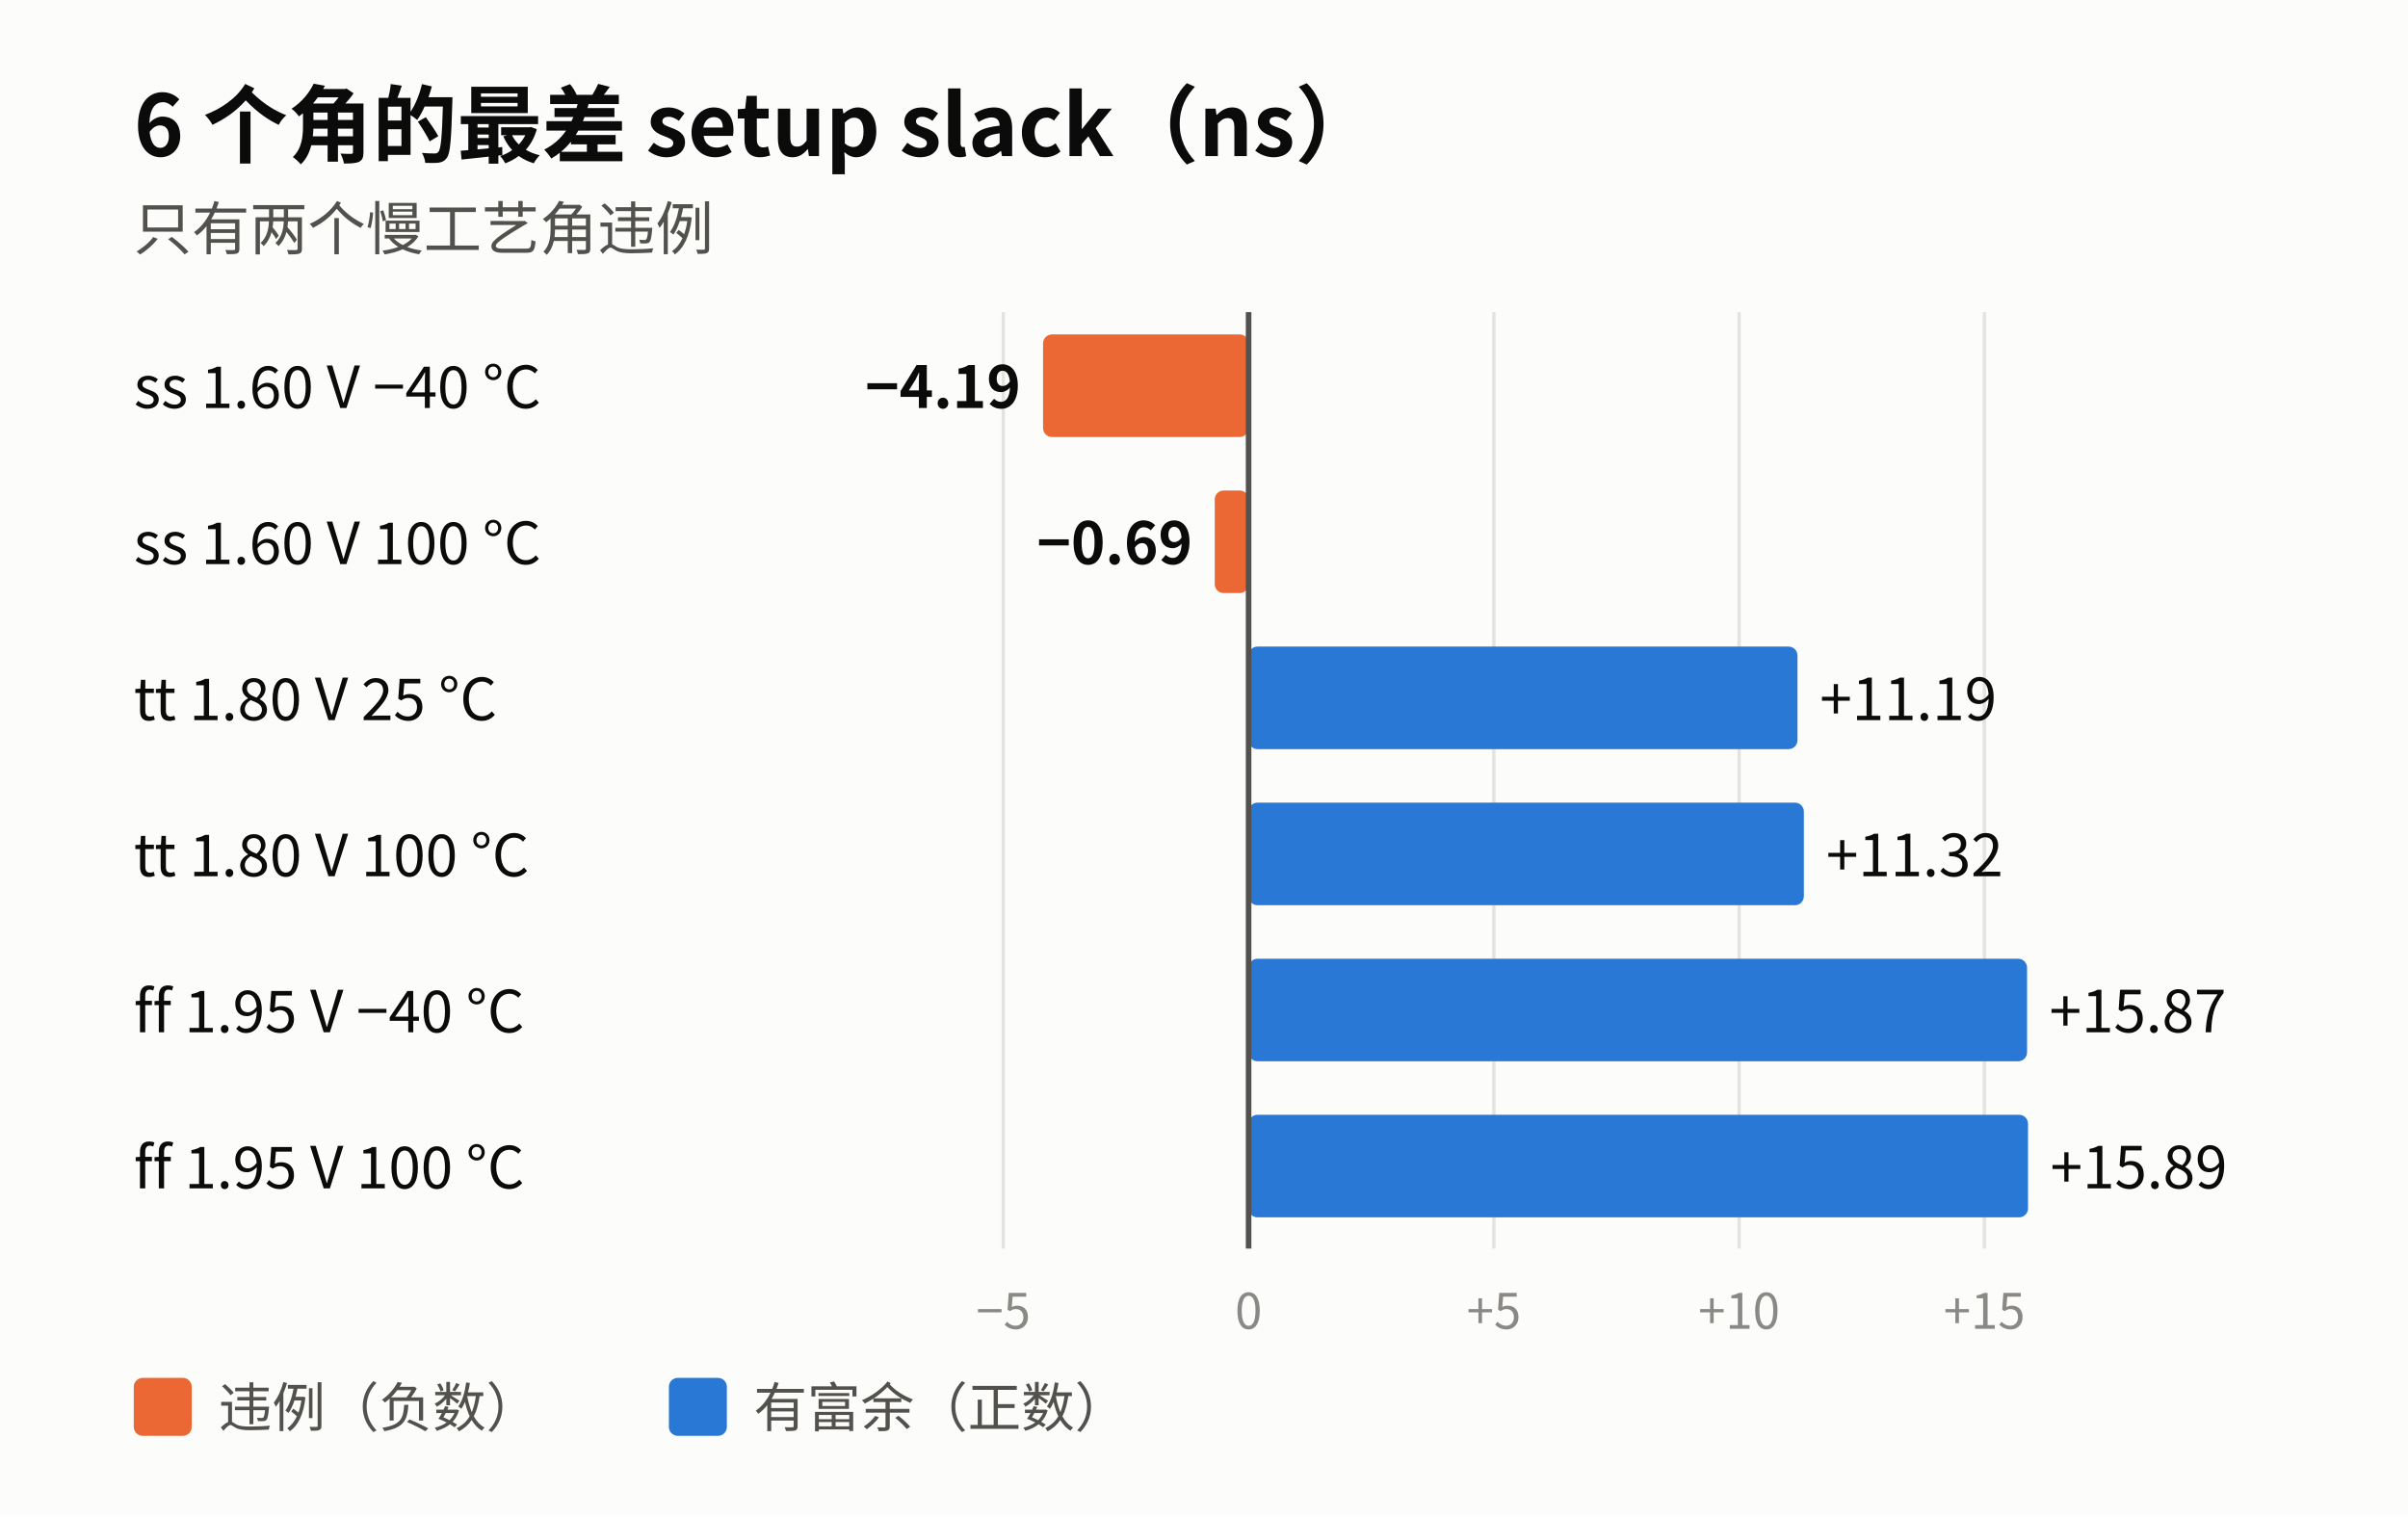
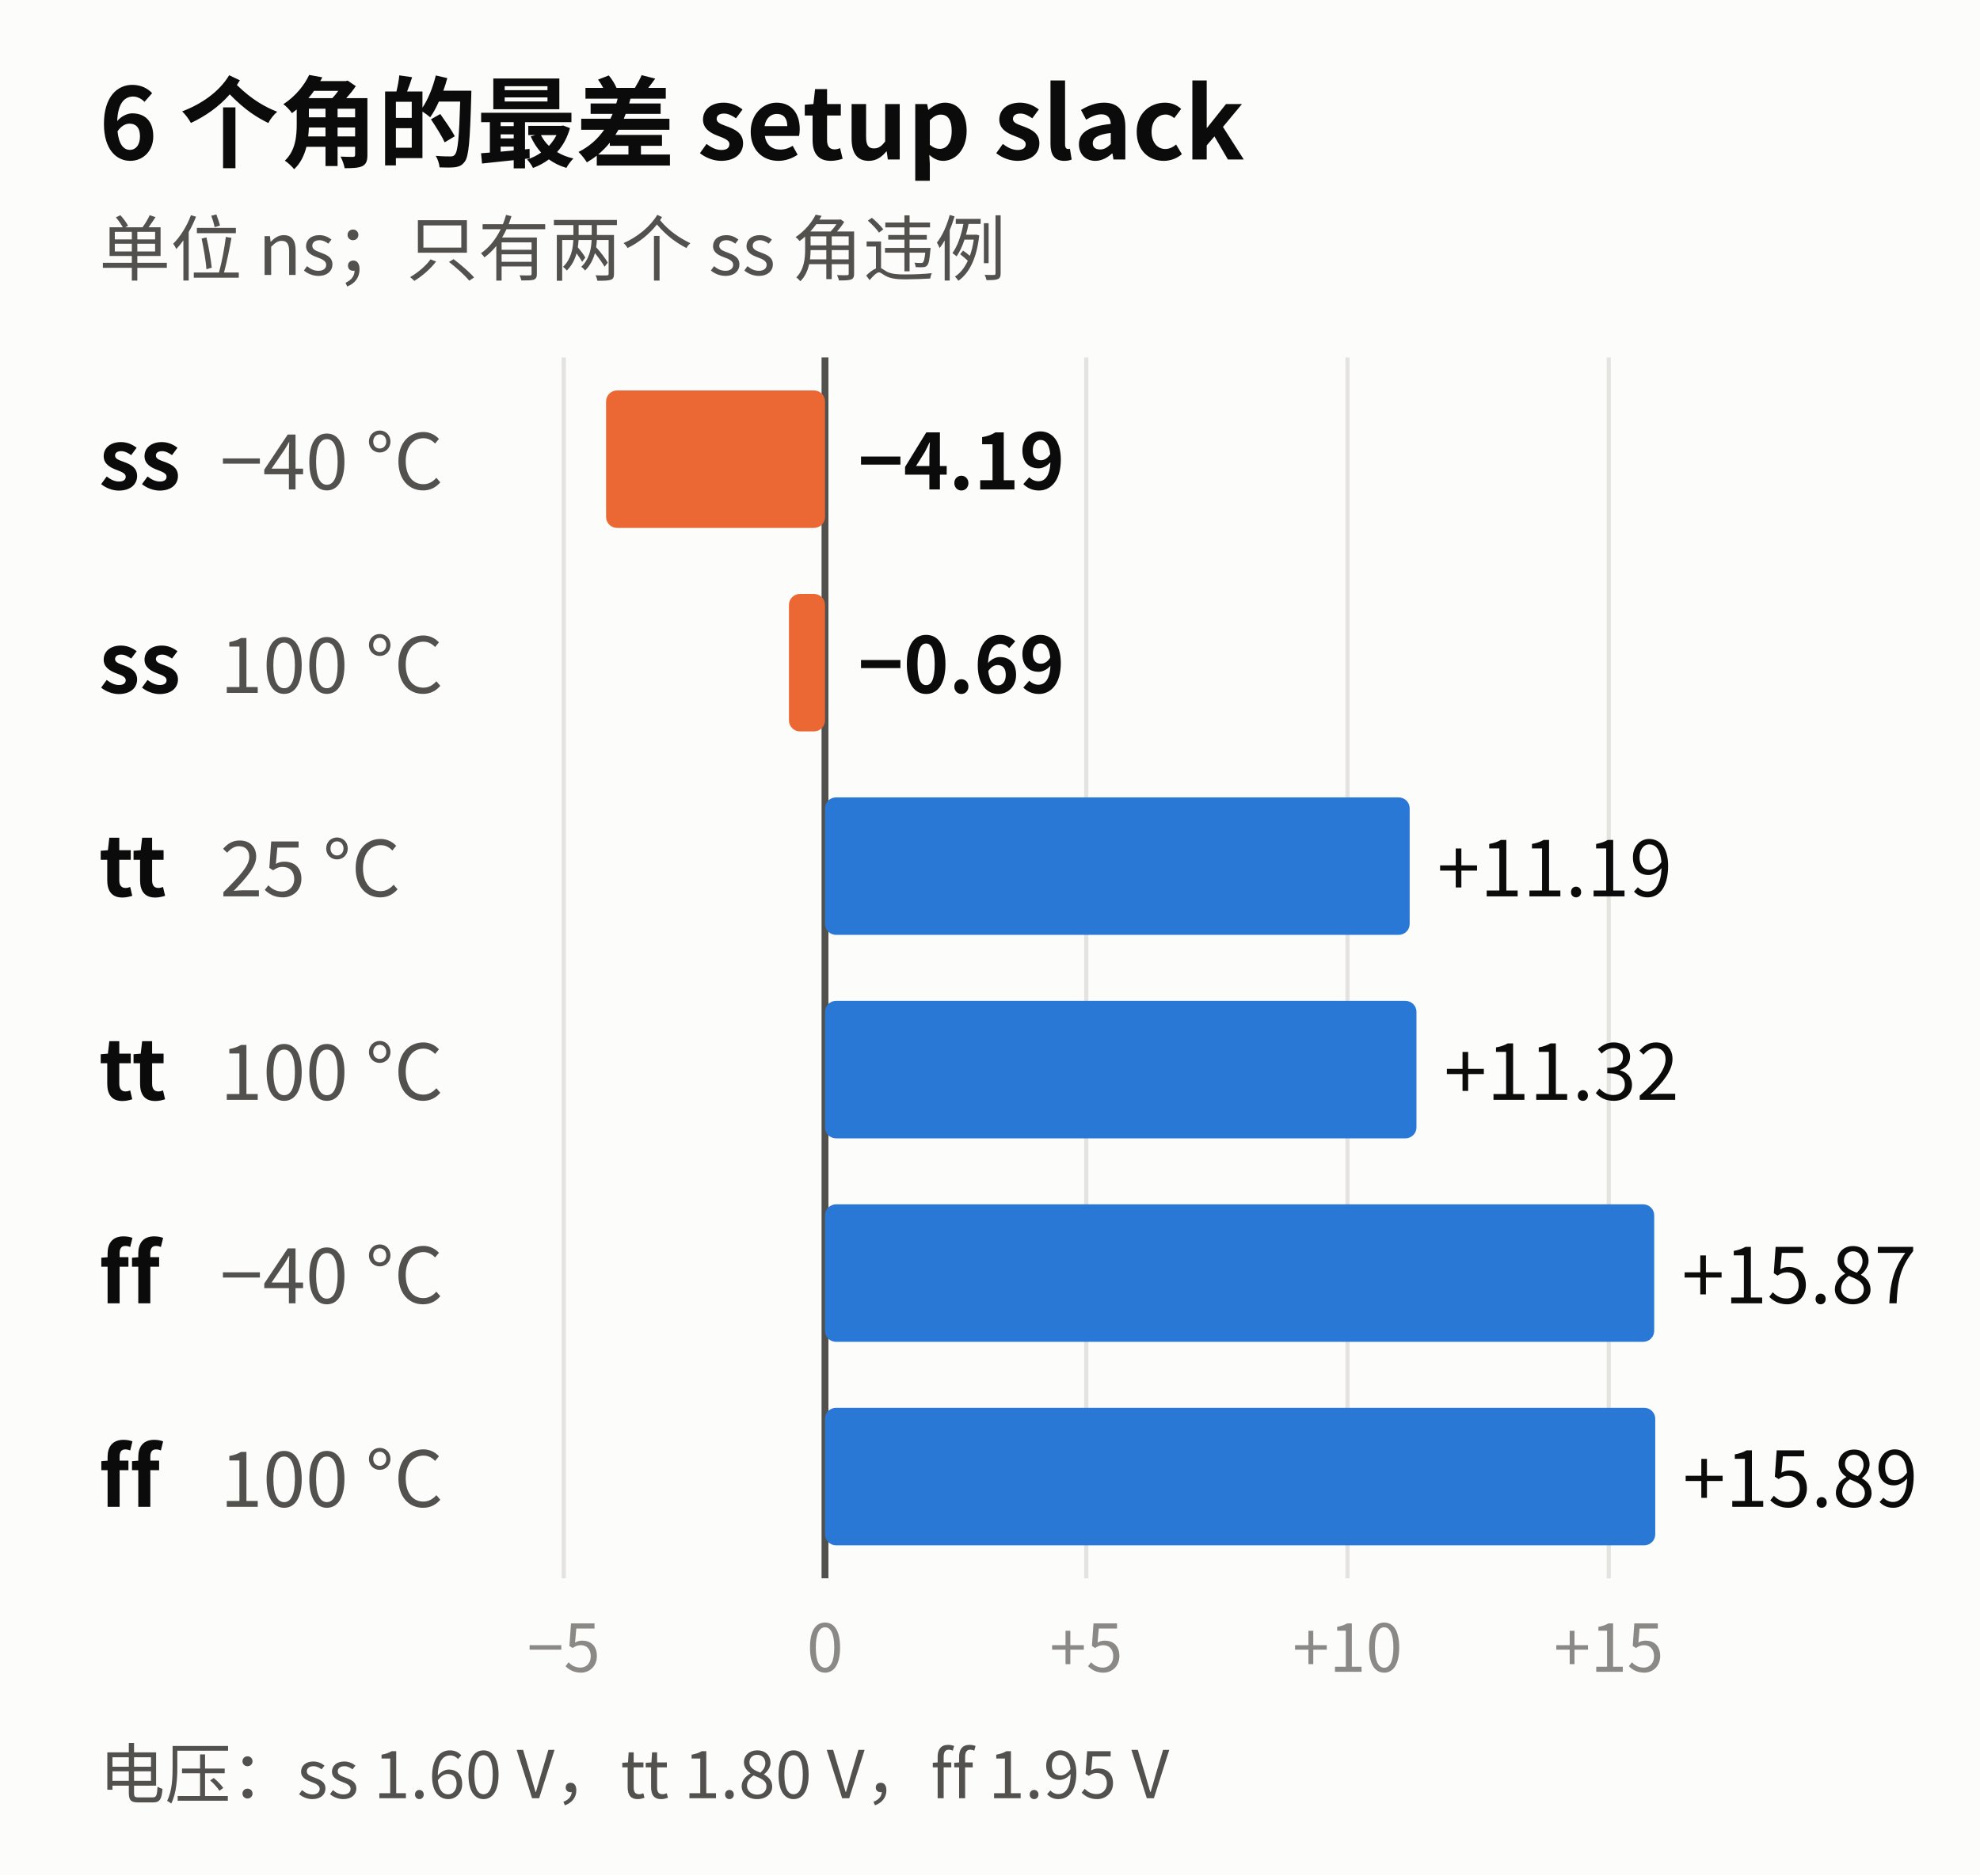
- <svg xmlns="http://www.w3.org/2000/svg" width="1080" height="680" viewBox="0 0 1080 680" font-family="'Microsoft YaHei','PingFang SC','Noto Sans CJK SC','Source Han Sans SC',sans-serif">
-   <rect width="1080" height="680" fill="#fcfcfb" />
+ <svg xmlns="http://www.w3.org/2000/svg" width="720" height="682" viewBox="0 0 720 682" font-family="'Microsoft YaHei','PingFang SC','Noto Sans CJK SC','Source Han Sans SC',sans-serif">
+   <rect width="720" height="682" fill="#fcfcfb" />
  <defs>
-     <marker id="arr" viewBox="0 0 10 10" refX="9" refY="5" markerWidth="8" markerHeight="8" orient="auto-start-reverse">
+     <marker id="arr" viewBox="0 0 10 10" refX="9" refY="5" markerWidth="7" markerHeight="7" orient="auto-start-reverse">
      <path d="M0,0 L10,5 L0,10 z" fill="#52514e" />
    </marker>
-     <marker id="arrO" viewBox="0 0 10 10" refX="9" refY="5" markerWidth="8" markerHeight="8" orient="auto-start-reverse">
-       <path d="M0,0 L10,5 L0,10 z" fill="#eb6834" />
-     </marker>
  </defs>
-   <text x="60" y="70" font-size="38" fill="#0b0b0b" font-weight="700" text-anchor="start" dominant-baseline="alphabetic">6 个角的最差 setup slack（ns）</text>
-   <text x="60" y="112" font-size="26" fill="#52514e" font-weight="400" text-anchor="start" dominant-baseline="alphabetic">只有两个慢工艺角违例</text>
-   <line x1="450" y1="140" x2="450" y2="560" stroke="#e4e3df" stroke-width="1.5" />
-   <text x="450" y="596" font-size="22" fill="#8a8986" font-weight="400" text-anchor="middle" dominant-baseline="alphabetic">−5</text>
-   <line x1="560" y1="140" x2="560" y2="560" stroke="#e4e3df" stroke-width="1.5" />
-   <text x="560" y="596" font-size="22" fill="#8a8986" font-weight="400" text-anchor="middle" dominant-baseline="alphabetic">0</text>
-   <line x1="670" y1="140" x2="670" y2="560" stroke="#e4e3df" stroke-width="1.5" />
-   <text x="670" y="596" font-size="22" fill="#8a8986" font-weight="400" text-anchor="middle" dominant-baseline="alphabetic">+5</text>
-   <line x1="780" y1="140" x2="780" y2="560" stroke="#e4e3df" stroke-width="1.5" />
-   <text x="780" y="596" font-size="22" fill="#8a8986" font-weight="400" text-anchor="middle" dominant-baseline="alphabetic">+10</text>
-   <line x1="890" y1="140" x2="890" y2="560" stroke="#e4e3df" stroke-width="1.5" />
-   <text x="890" y="596" font-size="22" fill="#8a8986" font-weight="400" text-anchor="middle" dominant-baseline="alphabetic">+15</text>
-   <text x="60" y="183" font-size="26" fill="#0b0b0b" font-weight="400" text-anchor="start" dominant-baseline="alphabetic">ss  1.60 V  −40 °C</text>
-   <rect x="467.82" y="150" width="92.18" height="46" rx="4" fill="#eb6834" />
-   <text x="457.82" y="183" font-size="26" fill="#0b0b0b" font-weight="700" text-anchor="end" dominant-baseline="alphabetic">−4.19</text>
-   <text x="60" y="253" font-size="26" fill="#0b0b0b" font-weight="400" text-anchor="start" dominant-baseline="alphabetic">ss  1.60 V  100 °C</text>
-   <rect x="544.82" y="220" width="15.18" height="46" rx="4" fill="#eb6834" />
-   <text x="534.82" y="253" font-size="26" fill="#0b0b0b" font-weight="700" text-anchor="end" dominant-baseline="alphabetic">−0.69</text>
-   <text x="60" y="323" font-size="26" fill="#0b0b0b" font-weight="400" text-anchor="start" dominant-baseline="alphabetic">tt  1.80 V  25 °C</text>
-   <rect x="560" y="290" width="246.18" height="46" rx="4" fill="#2a78d6" />
-   <text x="816.18" y="323" font-size="26" fill="#0b0b0b" font-weight="400" text-anchor="start" dominant-baseline="alphabetic">+11.19</text>
-   <text x="60" y="393" font-size="26" fill="#0b0b0b" font-weight="400" text-anchor="start" dominant-baseline="alphabetic">tt  1.80 V  100 °C</text>
-   <rect x="560" y="360" width="249.04" height="46" rx="4" fill="#2a78d6" />
-   <text x="819.04" y="393" font-size="26" fill="#0b0b0b" font-weight="400" text-anchor="start" dominant-baseline="alphabetic">+11.32</text>
-   <text x="60" y="463" font-size="26" fill="#0b0b0b" font-weight="400" text-anchor="start" dominant-baseline="alphabetic">ff  1.95 V  −40 °C</text>
-   <rect x="560" y="430" width="349.14" height="46" rx="4" fill="#2a78d6" />
-   <text x="919.14" y="463" font-size="26" fill="#0b0b0b" font-weight="400" text-anchor="start" dominant-baseline="alphabetic">+15.87</text>
-   <text x="60" y="533" font-size="26" fill="#0b0b0b" font-weight="400" text-anchor="start" dominant-baseline="alphabetic">ff  1.95 V  100 °C</text>
-   <rect x="560" y="500" width="349.58" height="46" rx="4" fill="#2a78d6" />
-   <text x="919.58" y="533" font-size="26" fill="#0b0b0b" font-weight="400" text-anchor="start" dominant-baseline="alphabetic">+15.89</text>
-   <line x1="560" y1="140" x2="560" y2="560" stroke="#52514e" stroke-width="2.5" />
-   <rect x="60" y="618" width="26" height="26" rx="4" fill="#eb6834" />
-   <text x="98" y="640" font-size="24" fill="#52514e" font-weight="400" text-anchor="start" dominant-baseline="alphabetic">违例（负数）</text>
-   <rect x="300" y="618" width="26" height="26" rx="4" fill="#2a78d6" />
-   <text x="338" y="640" font-size="24" fill="#52514e" font-weight="400" text-anchor="start" dominant-baseline="alphabetic">有富余（正数）</text>
+   <text x="36" y="58" font-size="36" fill="#0b0b0b" font-weight="700" text-anchor="start">6 个角的最差 setup slack</text>
+   <text x="36" y="100" font-size="26" fill="#52514e" font-weight="400" text-anchor="start">单位 ns；只有两个 ss 角违例</text>
+   <line x1="205" y1="130" x2="205" y2="574" stroke="#e4e3df" stroke-width="1.5" />
+   <text x="205" y="608" font-size="24" fill="#8a8986" font-weight="400" text-anchor="middle">−5</text>
+   <line x1="300" y1="130" x2="300" y2="574" stroke="#52514e" stroke-width="2.5" />
+   <text x="300" y="608" font-size="24" fill="#8a8986" font-weight="400" text-anchor="middle">0</text>
+   <line x1="395" y1="130" x2="395" y2="574" stroke="#e4e3df" stroke-width="1.5" />
+   <text x="395" y="608" font-size="24" fill="#8a8986" font-weight="400" text-anchor="middle">+5</text>
+   <line x1="490" y1="130" x2="490" y2="574" stroke="#e4e3df" stroke-width="1.5" />
+   <text x="490" y="608" font-size="24" fill="#8a8986" font-weight="400" text-anchor="middle">+10</text>
+   <line x1="585" y1="130" x2="585" y2="574" stroke="#e4e3df" stroke-width="1.5" />
+   <text x="585" y="608" font-size="24" fill="#8a8986" font-weight="400" text-anchor="middle">+15</text>
+   <text x="36" y="178" font-size="30" fill="#0b0b0b" font-weight="700" text-anchor="start">ss</text>
+   <text x="80" y="178" font-size="28" fill="#52514e" font-weight="400" text-anchor="start">−40 °C</text>
+   <rect x="220.39" y="142" width="79.61" height="50" rx="4" fill="#eb6834" />
+   <text x="312" y="178" font-size="28" fill="#0b0b0b" font-weight="700" text-anchor="start">−4.19</text>
+   <text x="36" y="252" font-size="30" fill="#0b0b0b" font-weight="700" text-anchor="start">ss</text>
+   <text x="80" y="252" font-size="28" fill="#52514e" font-weight="400" text-anchor="start">100 °C</text>
+   <rect x="286.89" y="216" width="13.11" height="50" rx="4" fill="#eb6834" />
+   <text x="312" y="252" font-size="28" fill="#0b0b0b" font-weight="700" text-anchor="start">−0.69</text>
+   <text x="36" y="326" font-size="30" fill="#0b0b0b" font-weight="700" text-anchor="start">tt</text>
+   <text x="80" y="326" font-size="28" fill="#52514e" font-weight="400" text-anchor="start">25 °C</text>
+   <rect x="300" y="290" width="212.61" height="50" rx="4" fill="#2a78d6" />
+   <text x="522.61" y="326" font-size="28" fill="#0b0b0b" font-weight="400" text-anchor="start">+11.19</text>
+   <text x="36" y="400" font-size="30" fill="#0b0b0b" font-weight="700" text-anchor="start">tt</text>
+   <text x="80" y="400" font-size="28" fill="#52514e" font-weight="400" text-anchor="start">100 °C</text>
+   <rect x="300" y="364" width="215.08" height="50" rx="4" fill="#2a78d6" />
+   <text x="525.08" y="400" font-size="28" fill="#0b0b0b" font-weight="400" text-anchor="start">+11.32</text>
+   <text x="36" y="474" font-size="30" fill="#0b0b0b" font-weight="700" text-anchor="start">ff</text>
+   <text x="80" y="474" font-size="28" fill="#52514e" font-weight="400" text-anchor="start">−40 °C</text>
+   <rect x="300" y="438" width="301.53" height="50" rx="4" fill="#2a78d6" />
+   <text x="611.53" y="474" font-size="28" fill="#0b0b0b" font-weight="400" text-anchor="start">+15.87</text>
+   <text x="36" y="548" font-size="30" fill="#0b0b0b" font-weight="700" text-anchor="start">ff</text>
+   <text x="80" y="548" font-size="28" fill="#52514e" font-weight="400" text-anchor="start">100 °C</text>
+   <rect x="300" y="512" width="301.91" height="50" rx="4" fill="#2a78d6" />
+   <text x="611.91" y="548" font-size="28" fill="#0b0b0b" font-weight="400" text-anchor="start">+15.89</text>
+   <text x="36" y="654" font-size="24" fill="#52514e" font-weight="400" text-anchor="start">电压：ss 1.60 V，tt 1.80 V，ff 1.95 V</text>
</svg>
